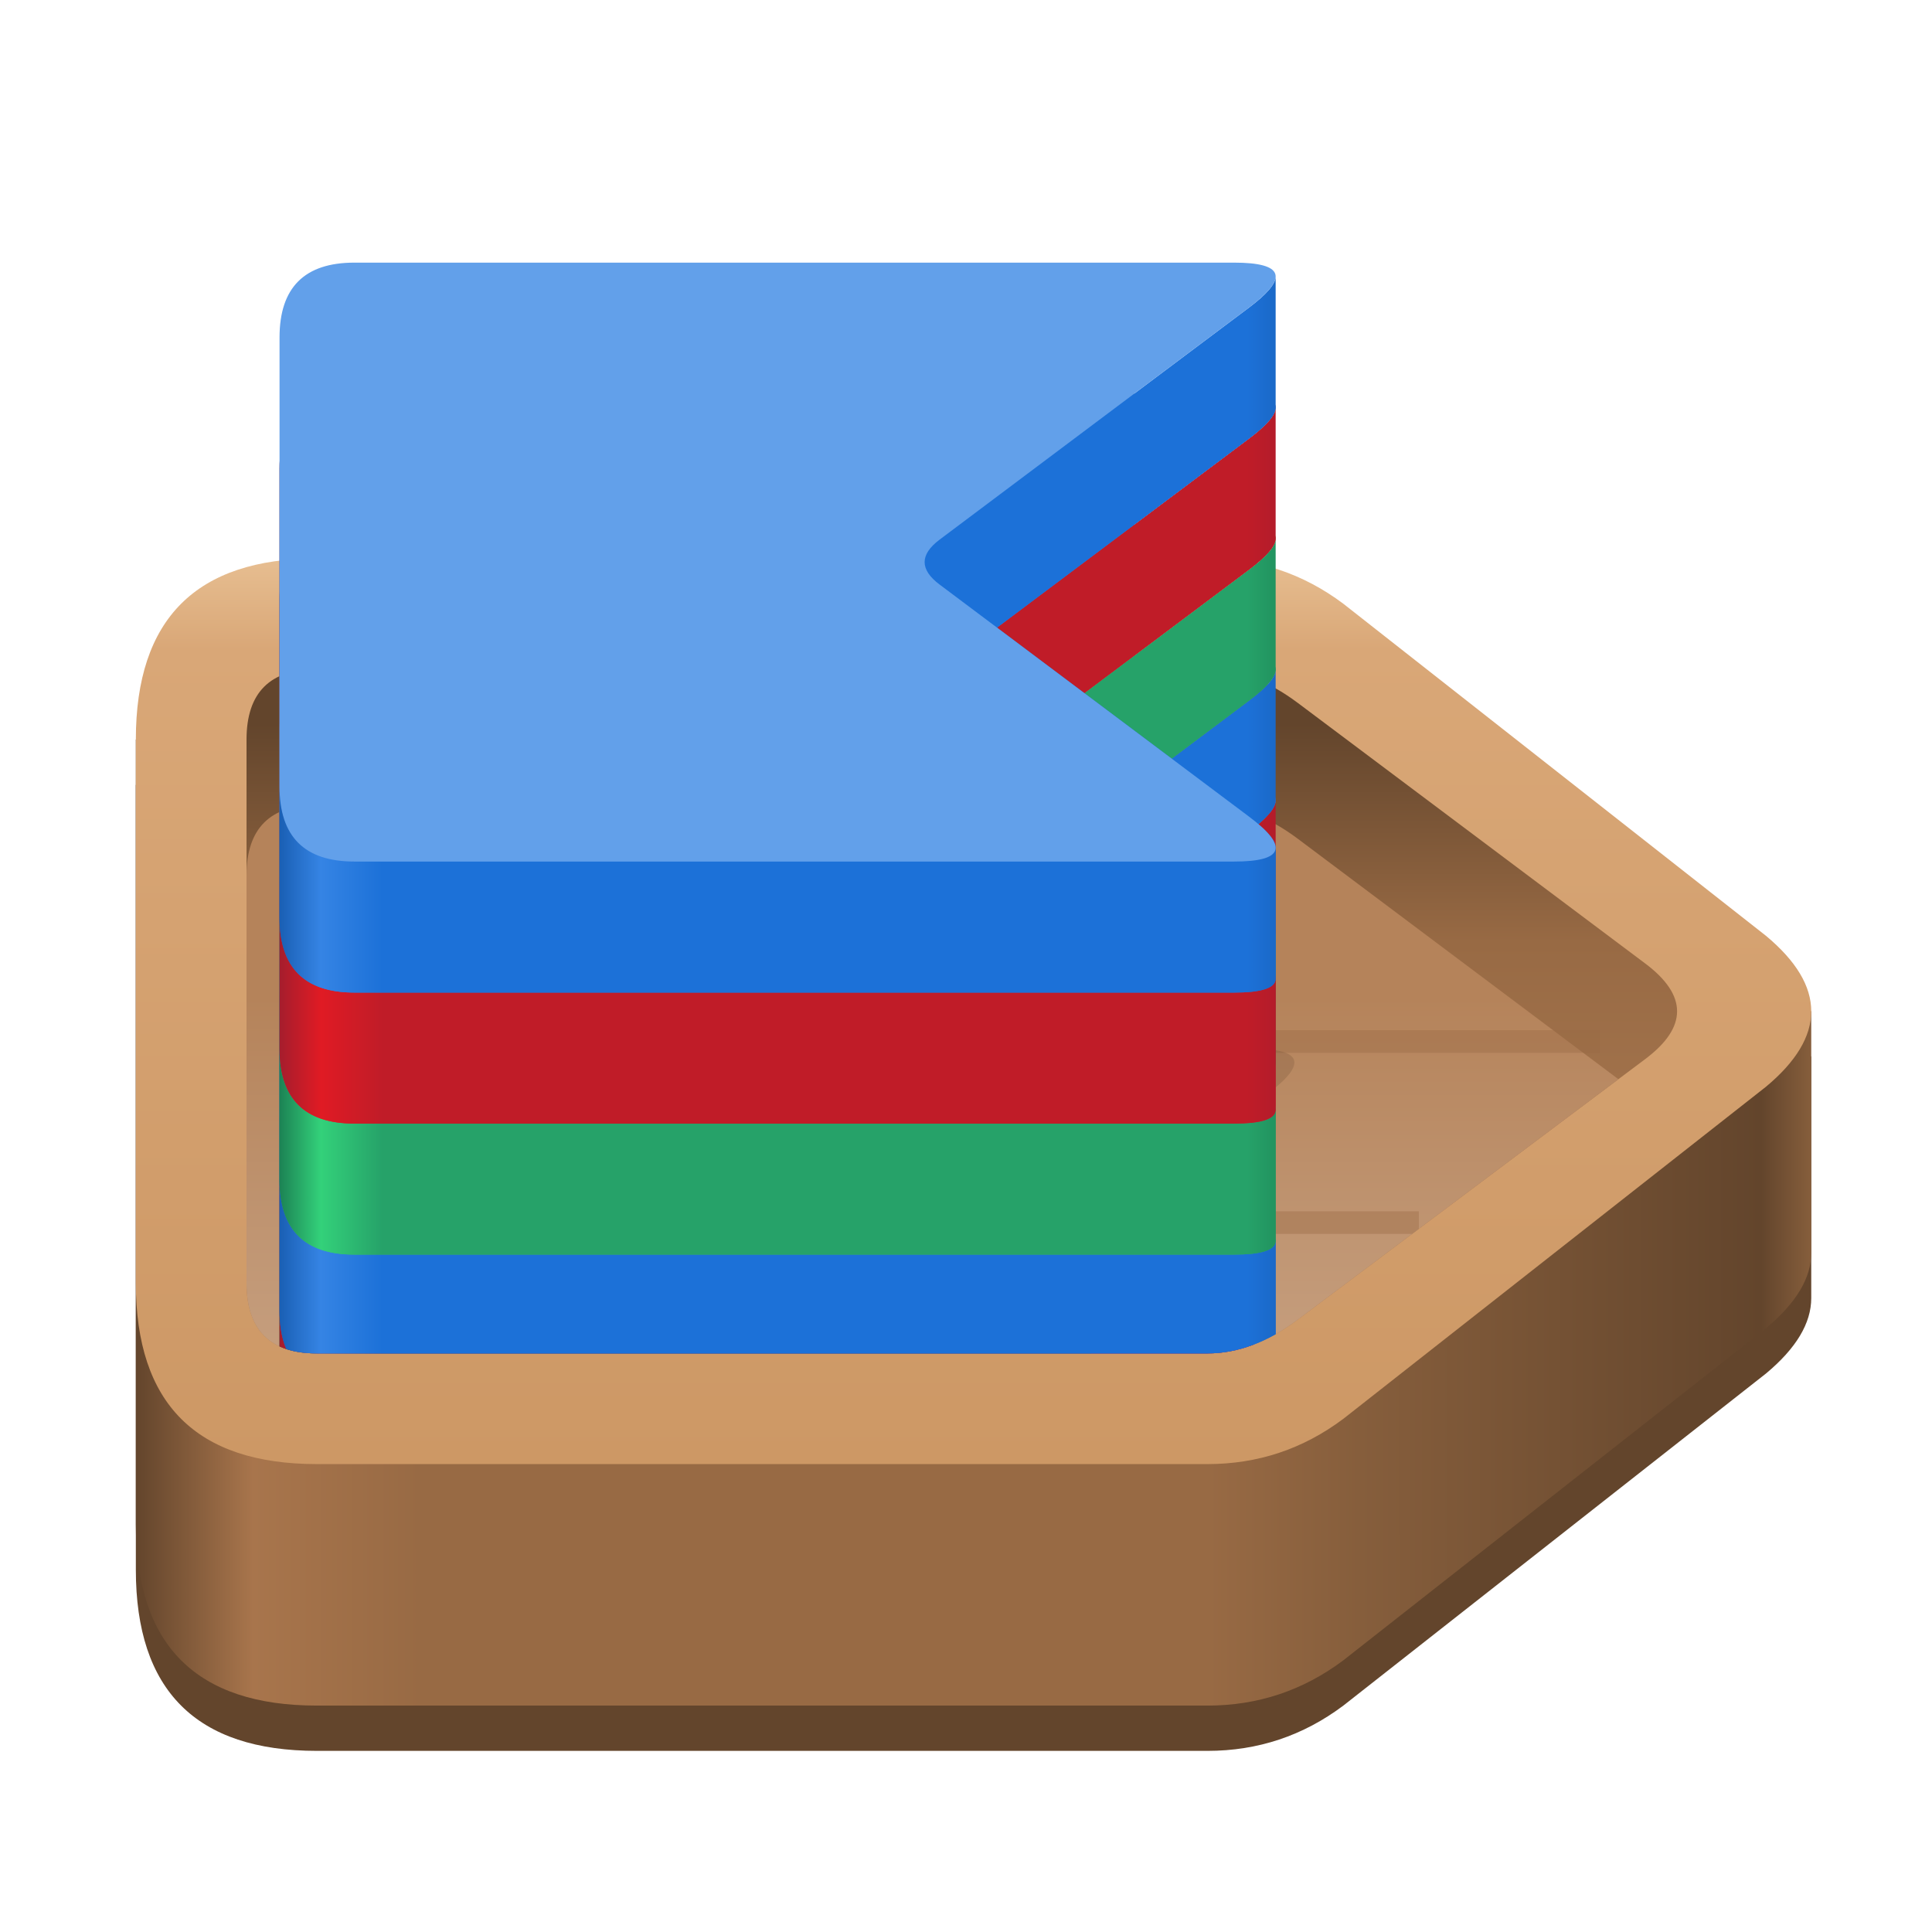
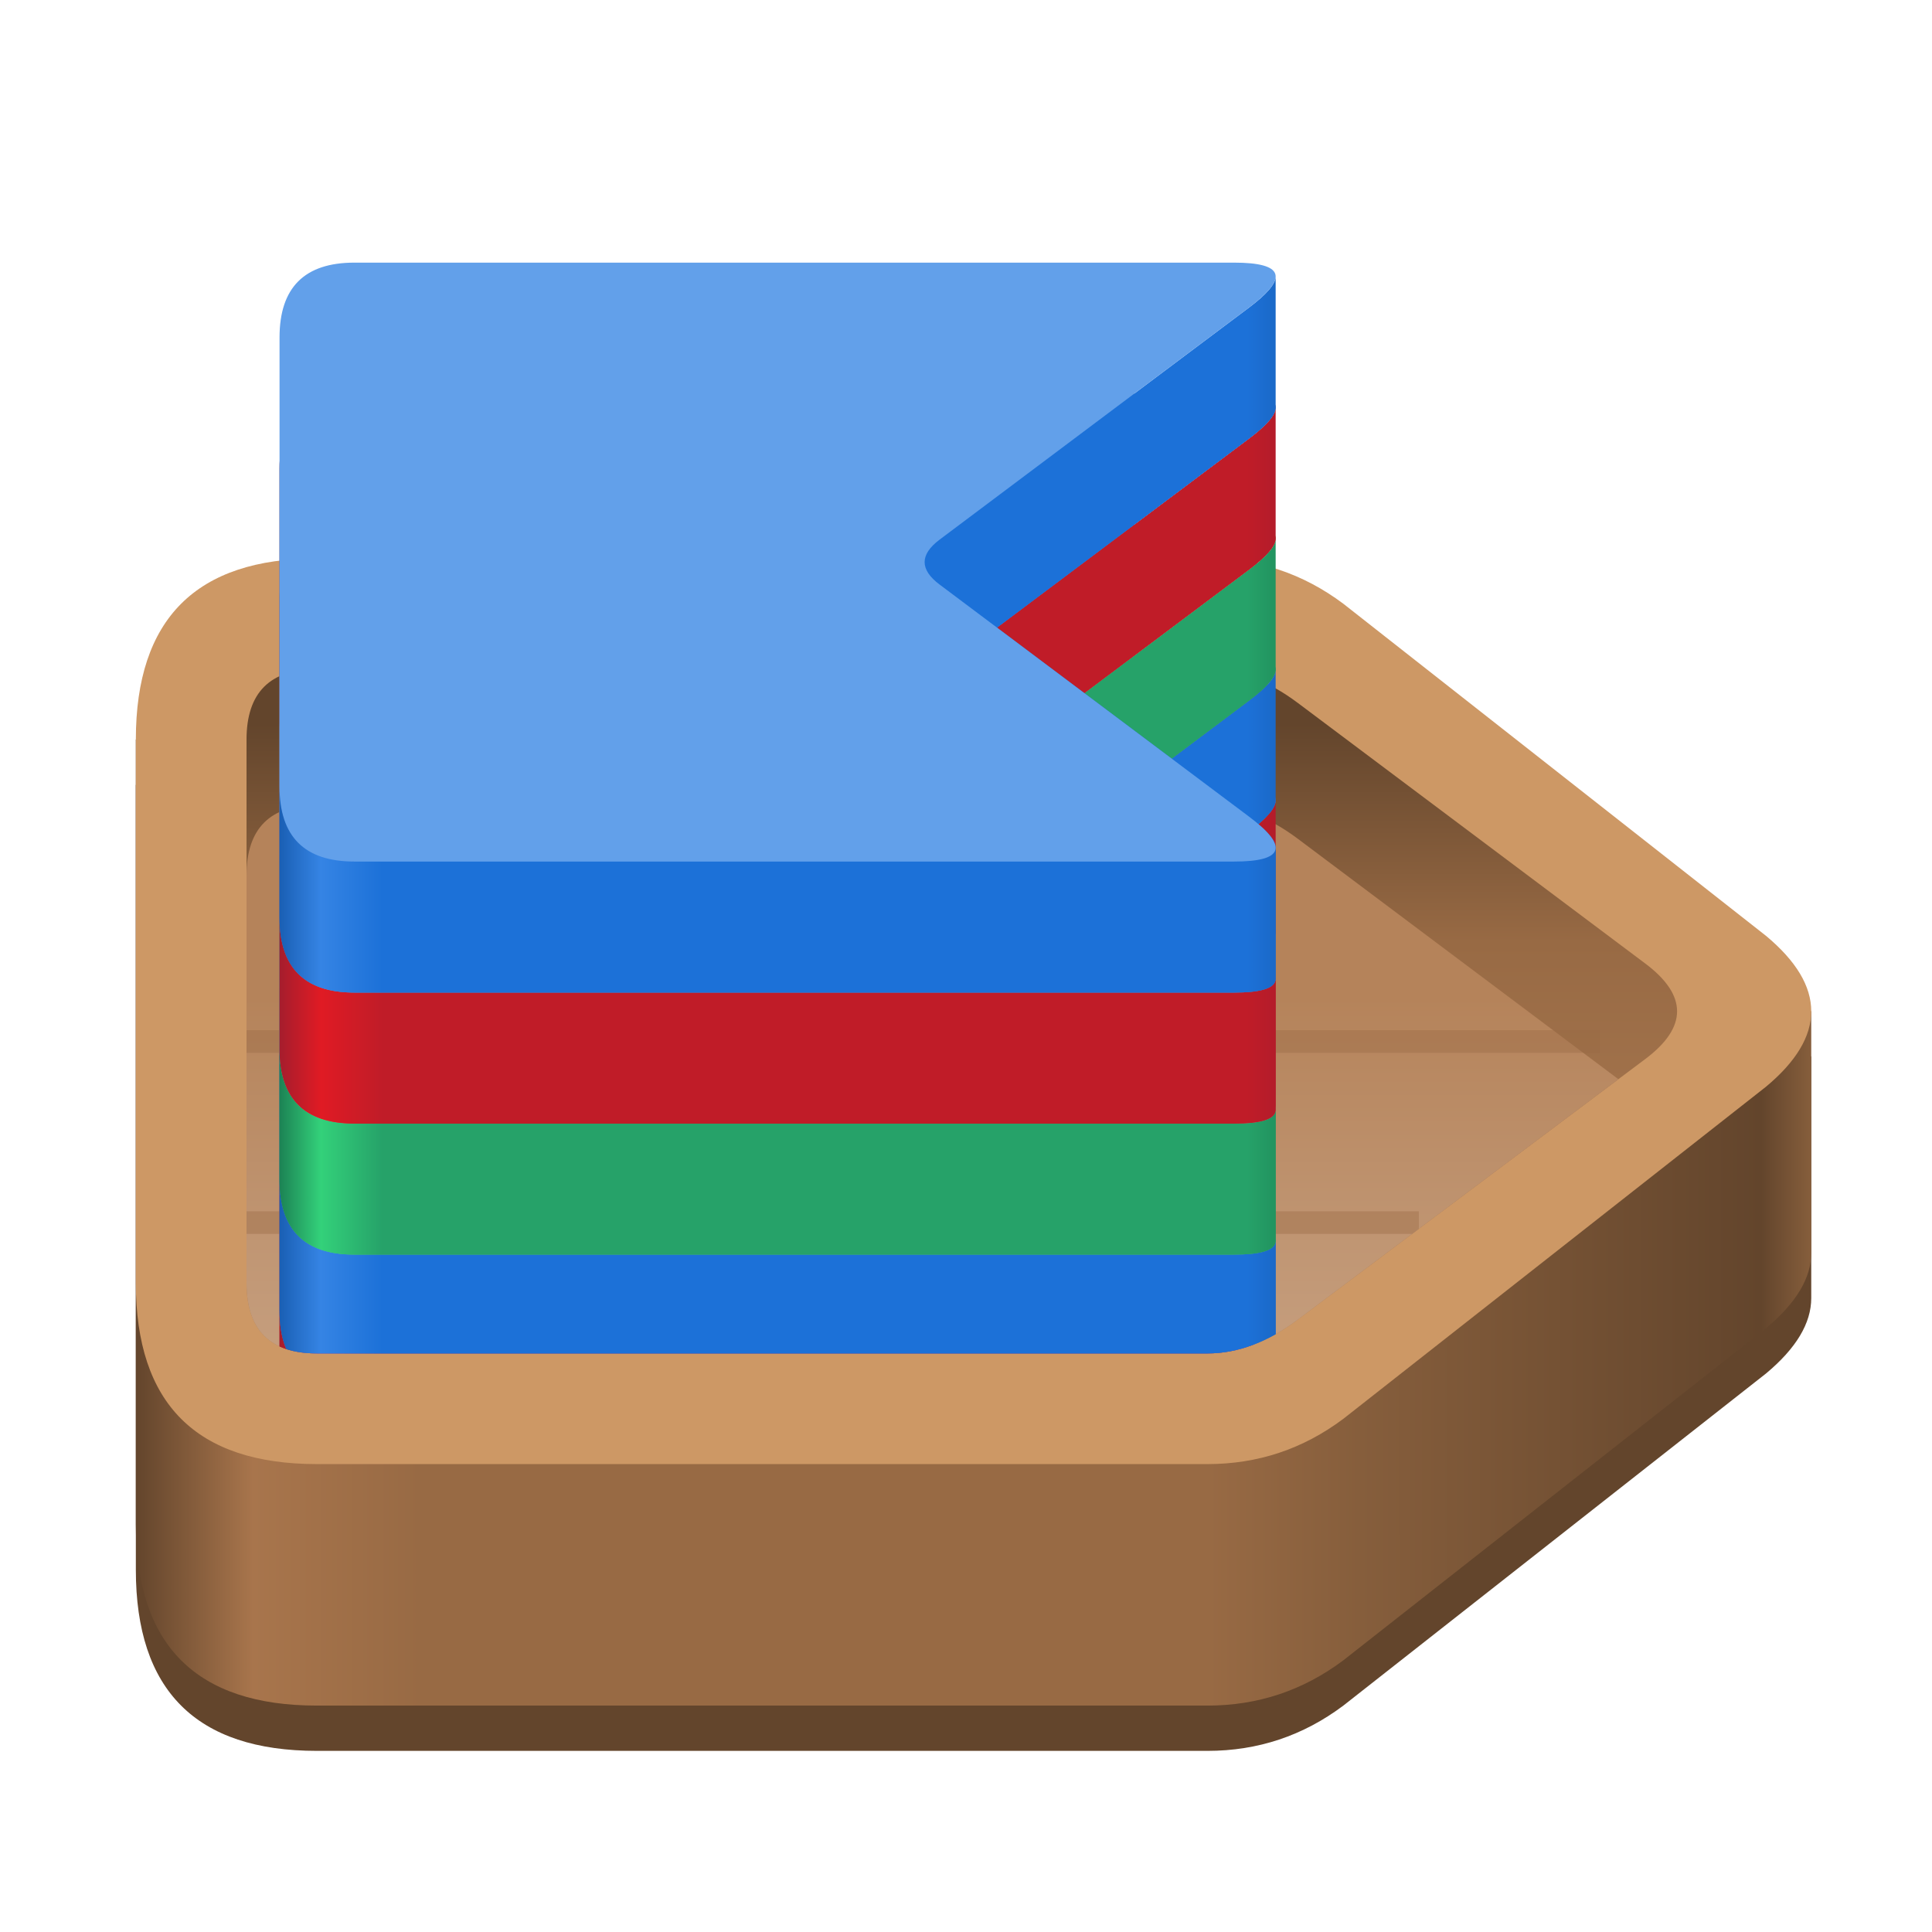
<svg xmlns="http://www.w3.org/2000/svg" width="128" height="128">
  <defs>
    <linearGradient id="e" x1="9" x2="120" y1="0" y2="0" gradientUnits="userSpaceOnUse">
      <stop stop-color="#63452c" />
      <stop offset=".07" stop-color="#a8754c" />
      <stop offset=".17" stop-color="#986a44" />
      <stop offset=".64" stop-color="#986a44" />
      <stop offset=".73" stop-color="#865e3c" />
      <stop offset=".97" stop-color="#63452c" />
      <stop offset="1" stop-color="#865e3c" />
    </linearGradient>
-     <linearGradient id="f" x1="0" x2="0" y1="28" y2="88" gradientUnits="userSpaceOnUse">
-       <stop stop-color="#e7be91" />
-       <stop offset=".1" stop-color="#d9a777" />
-       <stop offset="1" stop-color="#cd9865" />
-     </linearGradient>
-     <linearGradient id="h" x1="0" x2="0" y1="39" y2="87" gradientUnits="userSpaceOnUse">
+     <linearGradient id="g" x1="0" x2="0" y1="39" y2="87" gradientUnits="userSpaceOnUse">
      <stop stop-color="#63452c" />
      <stop offset=".3" stop-color="#986a44" />
      <stop offset="1" stop-color="#b5835a" />
    </linearGradient>
-     <linearGradient id="j" x1="0" x2="0" y1="48" y2="83" gradientUnits="userSpaceOnUse">
+     <linearGradient id="i" x1="0" x2="0" y1="48" y2="83" gradientUnits="userSpaceOnUse">
      <stop stop-color="#b5835a" />
      <stop offset="1" stop-color="#cdab8f" />
    </linearGradient>
-     <linearGradient id="q" x1="29" x2="84" y1="0" y2="0" gradientUnits="userSpaceOnUse">
+     <linearGradient id="m" x1="29" x2="84" y1="0" y2="0" gradientUnits="userSpaceOnUse">
      <stop stop-color="#1a5fb4" />
      <stop offset=".04" stop-color="#3584e4" />
      <stop offset=".1" stop-color="#1c71d8" />
      <stop offset=".94" stop-color="#1c71d8" />
      <stop offset="1" stop-color="#1a5fb4" />
    </linearGradient>
-     <linearGradient id="r" x1="0" x2="0" y1="42" y2="74" gradientUnits="userSpaceOnUse">
-       <stop stop-color="#62a0ea" />
-       <stop offset="1" stop-color="#3584e4" />
-     </linearGradient>
-     <linearGradient id="o" x1="29" x2="84" y1="0" y2="0" gradientUnits="userSpaceOnUse">
+     <linearGradient id="k" x1="29" x2="84" y1="0" y2="0" gradientUnits="userSpaceOnUse">
      <stop stop-color="#a51d2d" />
      <stop offset=".04" stop-color="#e01b24" />
      <stop offset=".1" stop-color="#c01c28" />
      <stop offset=".94" stop-color="#c01c28" />
      <stop offset="1" stop-color="#a51d2d" />
    </linearGradient>
-     <linearGradient id="p" x1="0" x2="0" y1="42" y2="74" gradientUnits="userSpaceOnUse">
-       <stop stop-color="#f66151" />
-       <stop offset="1" stop-color="#e01b24" />
-     </linearGradient>
-     <linearGradient id="l" x1="29" x2="84" y1="0" y2="0" gradientUnits="userSpaceOnUse">
+     <linearGradient id="n" x1="29" x2="84" y1="0" y2="0" gradientUnits="userSpaceOnUse">
      <stop stop-color="#1c8254" />
      <stop offset=".04" stop-color="#33d17a" />
      <stop offset=".1" stop-color="#26a269" />
      <stop offset=".94" stop-color="#26a269" />
      <stop offset="1" stop-color="#1c8254" />
    </linearGradient>
-     <linearGradient id="n" x1="0" x2="0" y1="42" y2="74" gradientUnits="userSpaceOnUse">
-       <stop stop-color="#8ff0a4" />
-       <stop offset="1" stop-color="#33d17a" />
-     </linearGradient>
-     <path id="g" d="M21 28h59q5 0 9 3l28 22q6 5 0 10L89 85q-4 3-9 3H21Q9 88 9 76V40q0-12 12-12" />
+     <path id="f" d="M21 28h59q5 0 9 3l28 22q6 5 0 10L89 85q-4 3-9 3H21Q9 88 9 76V40q0-12 12-12" />
    <path id="d" d="M9 40h71l40 18v16q0 2.5-3 5l-28 22q-4 3-9 3H21Q9 104 9 92Z" />
    <path id="a" d="M21 35.333h59q3 0 6 2.25l23 17.25q4.222 3.167 0 6.334l-23 17.25q-3 2.25-6 2.25H21q-4.667 0-4.667-4.667V40q0-4.667 4.667-4.667" />
    <path id="c" d="M33 42h47q4 0 .8 2.4L64.267 56.8q-1.6 1.2 0 2.4L80.8 71.6Q84 74 80 74H33q-4 0-4-4V46q0-4 4-4" />
-     <clipPath id="i">
+     <clipPath id="h">
      <use href="#a" />
    </clipPath>
-     <clipPath id="k">
+     <clipPath id="j">
      <path d="M16.333 0h96.889v58L109 61.167l-23 17.25q-3 2.25-6 2.25H21q-4.667 0-4.667-4.667Z" />
    </clipPath>
-     <g id="m">
+     <g id="l">
      <use href="#c" transform="translate(0 7)" />
      <path d="M82.222 42.741q0 .592-1.422 1.659L64.267 56.8q-1.6 1.2 0 2.4L80.8 71.6q1.422 1.067 1.422 1.659v7q0-.592-1.422-1.659L64.267 66.2q-1.6-1.2 0-2.4L80.8 51.4q1.422-1.067 1.422-1.659Z" />
      <path d="M82.222 73.259Q82.222 74 80 74H33q-4 0-4-4v7q0 4 4 4h47q2.222 0 2.222-.741Z" />
    </g>
  </defs>
  <g transform="translate(0 9)">
    <use fill="#63452c" href="#d" transform="translate(0 3)" />
    <use fill="url(#e)" href="#d" />
-     <use fill="url(#f)" href="#g" />
-     <use fill="url(#h)" href="#a" />
-     <g clip-path="url(#i)">
-       <use fill="url(#j)" href="#a" transform="translate(0 9)" />
-       <path fill="none" stroke="#986a44" stroke-opacity=".4" stroke-width="1.5" d="M21 60h85M21 72h73" />
-       <use fill="#63452c" href="#c" opacity=".22" transform="translate(-16.2 8.4)scale(1.24)" />
+     <use fill="#cd9865" href="#f" />
+     <use fill="url(#g)" href="#a" />
+     <g clip-path="url(#h)">
+       <use fill="url(#i)" href="#a" transform="translate(0 9)" />
+       <path fill="none" stroke="#986a44" stroke-opacity=".4" stroke-width="1.5" d="M10 60h96M10 72h84" />
    </g>
-     <g clip-path="url(#k)">
-       <g transform="translate(-17.44 -.28)scale(1.24)">
-         <use fill="url(#l)" href="#m" />
-         <use fill="url(#n)" href="#c" />
-       </g>
+     <g clip-path="url(#j)">
      <g transform="translate(-17.44 -8.96)scale(1.24)">
-         <use fill="url(#o)" href="#m" />
-         <use fill="url(#p)" href="#c" />
+         <use fill="url(#k)" href="#l" />
+         <use fill="#f66151" href="#c" />
      </g>
      <g transform="translate(-17.44 -17.64)scale(1.24)">
-         <use fill="url(#q)" href="#m" />
-         <use fill="url(#r)" href="#c" />
+         <use fill="url(#m)" href="#l" />
+         <use fill="#62a0ea" href="#c" />
      </g>
      <g transform="translate(-17.44 -26.32)scale(1.24)">
-         <use fill="url(#l)" href="#m" />
-         <use fill="url(#n)" href="#c" />
+         <use fill="url(#n)" href="#l" />
+         <use fill="#8ff0a4" href="#c" />
      </g>
      <g transform="translate(-17.44 -35)scale(1.24)">
-         <use fill="url(#o)" href="#m" />
-         <use fill="url(#p)" href="#c" />
+         <use fill="url(#k)" href="#l" />
+         <use fill="#f66151" href="#c" />
      </g>
      <g transform="translate(-17.44 -43.68)scale(1.24)">
-         <use fill="url(#q)" href="#m" />
+         <use fill="url(#m)" href="#l" />
        <use fill="#62a0ea" href="#c" />
      </g>
    </g>
  </g>
</svg>
